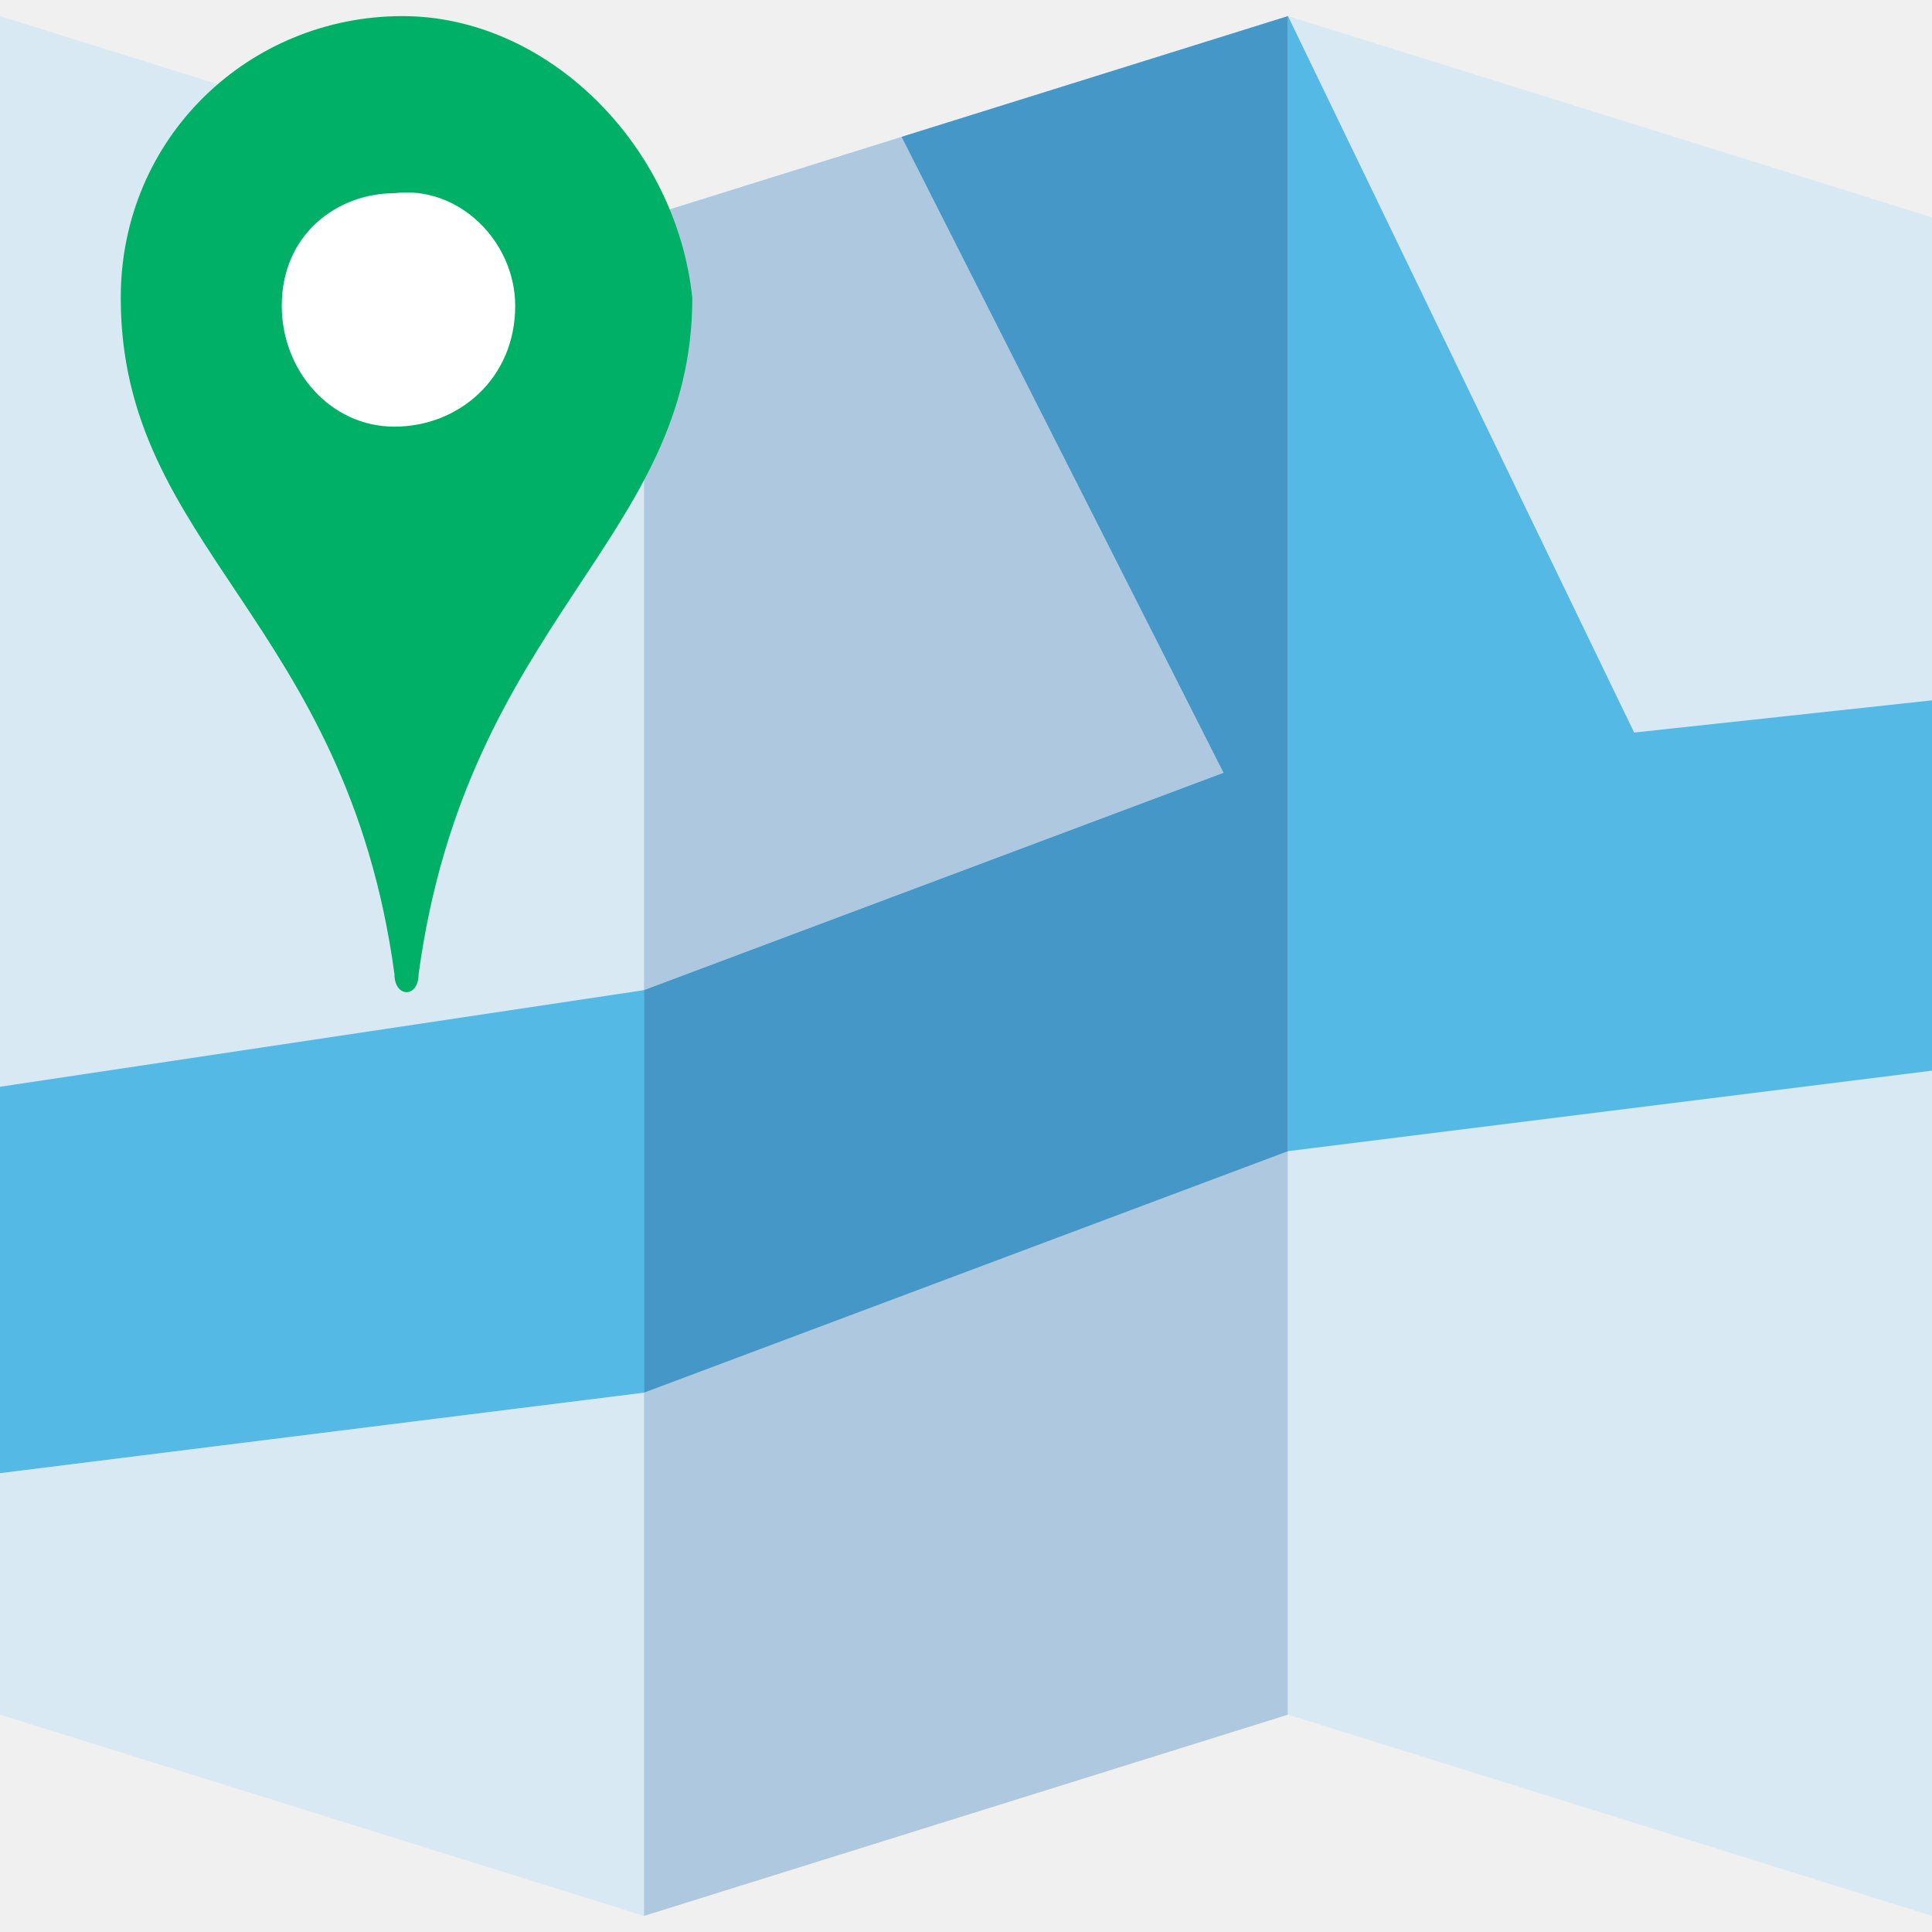
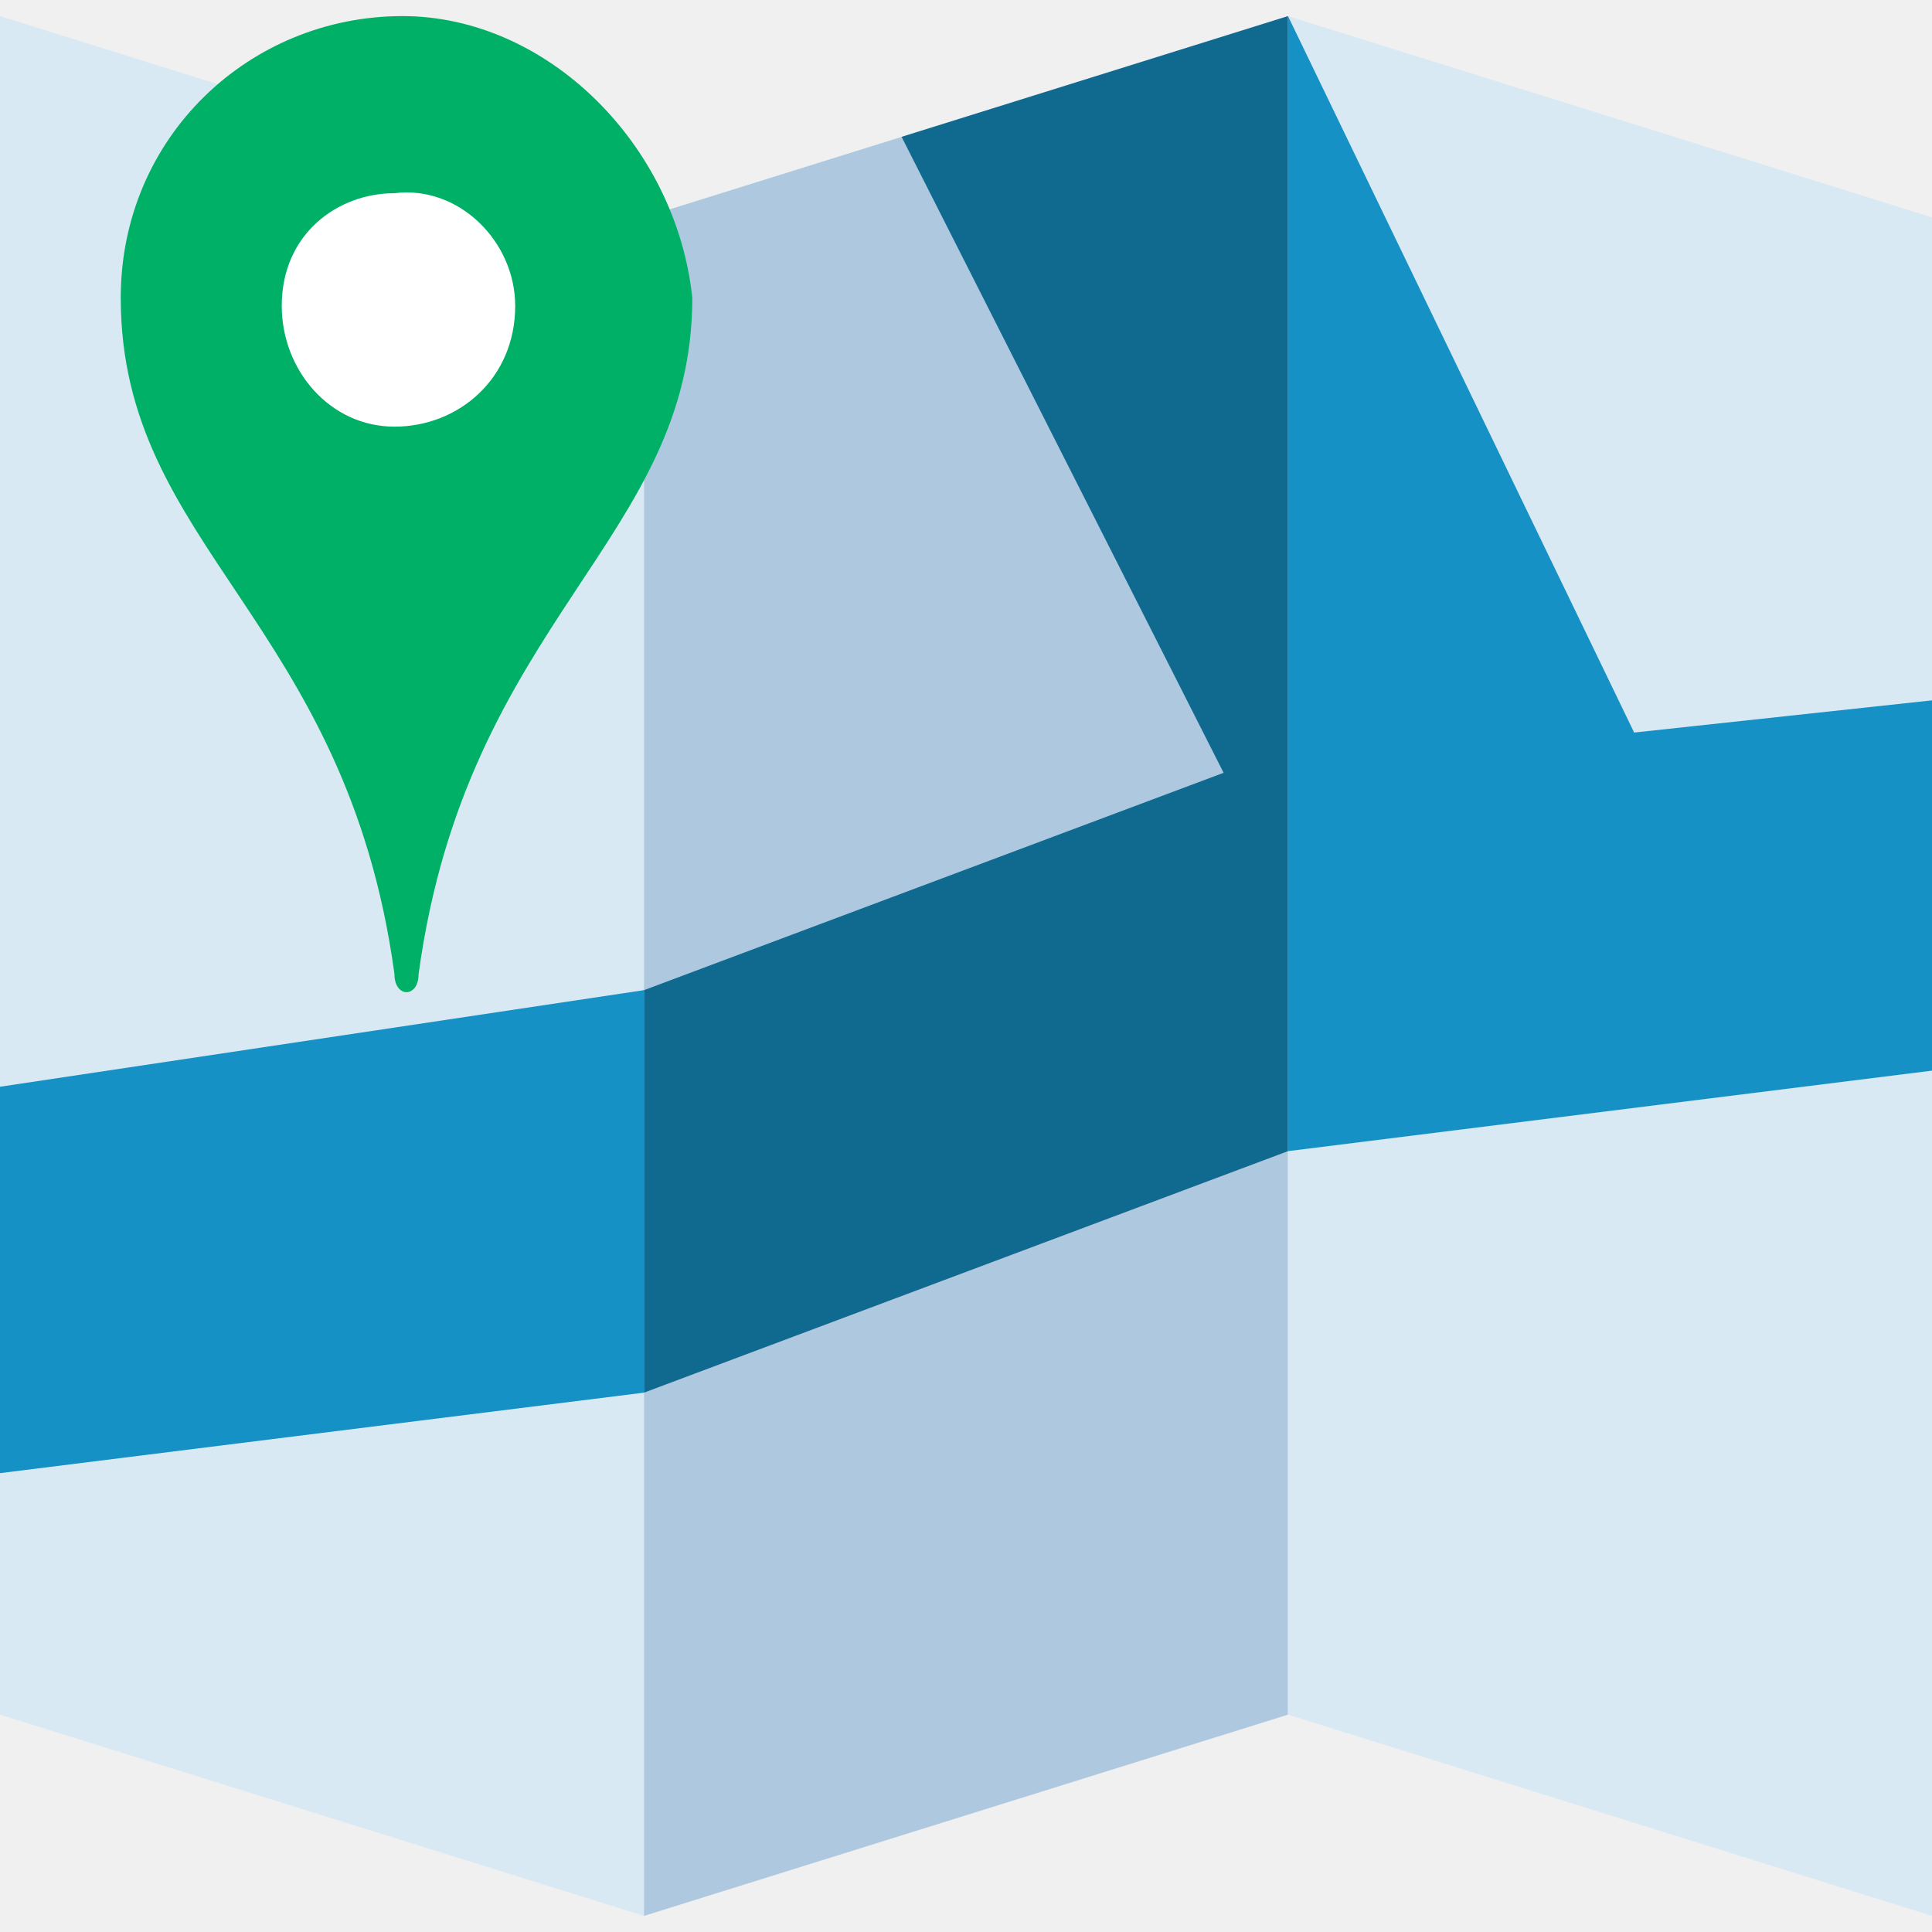
- <svg xmlns="http://www.w3.org/2000/svg" id="webmap" viewBox="-467 269 24 24">
-   <g>
-     <polygon style="fill:#D8E9F4;" points="-459,292.8 -467,290.3 -467,269.2 -459,271.7  " />
-     <polygon style="fill:#AEC8E0;" points="-459,292.8 -451,290.3 -451,269.2 -459,271.7  " />
-     <polygon style="fill:#D8E9F4;" points="-443,292.8 -451,290.3 -451,269.2 -443,271.7  " />
-     <path style="fill:#55B9E5;" d="M-459,281.3l-8,1.2v4.8l8-1V281.3z" />
-     <polygon style="fill:#4497C6;" points="-451,269.2 -455.8,270.7 -451.8,278.6 -459,281.3 -459,286.3 -451,283.3  " />
-     <polygon style="fill:#55B9E5;" points="-446.7,278.1 -451,269.2 -451,269.2 -451,283.3 -443,282.3 -443,277.7  " />
-     <g>
-       <path style="fill:#00B066;" d="M-462,269.2c-1.9,0-3.5,1.5-3.5,3.5c0,3.1,2.8,4,3.4,8.4c0,0.3,0.3,0.3,0.3,0    c0.6-4.4,3.4-5.4,3.4-8.4C-458.6,270.8-460.2,269.2-462,269.2z" />
-       <path style="fill:#FFFFFF;" d="M-460.6,272.8c0,0.9-0.7,1.5-1.5,1.5s-1.4-0.7-1.4-1.5c0-0.9,0.7-1.4,1.4-1.4    C-461.3,271.3-460.6,272-460.6,272.8z" />
+ <svg xmlns="http://www.w3.org/2000/svg" id="webmap" viewBox="-467 269 24 24" version="1.1">
+   <defs id="defs25" />
+   <g id="g20">
+     <polygon style="fill:#D8E9F4;" points="-459,292.8 -467,290.3 -467,269.2 -459,271.7  " id="polygon2" />
+     <polygon style="fill:#AEC8E0;" points="-459,292.8 -451,290.3 -451,269.2 -459,271.7  " id="polygon4" />
+     <polygon style="fill:#D8E9F4;" points="-443,292.8 -451,290.3 -451,269.2 -443,271.7  " id="polygon6" />
+     <path style="fill:#1691c5;fill-opacity:1" d="M-459,281.3l-8,1.2v4.8l8-1V281.3z" id="path8" />
+     <polygon style="fill:#106a90;fill-opacity:1" points="-451,269.2 -455.8,270.7 -451.8,278.6 -459,281.3 -459,286.3 -451,283.3  " id="polygon10" />
+     <polygon style="fill:#1691c5;fill-opacity:1" points="-446.7,278.1 -451,269.2 -451,269.2 -451,283.3 -443,282.3 -443,277.7  " id="polygon12" />
+     <g id="g18">
+       <path style="fill:#00B066;" d="M-462,269.2c-1.9,0-3.5,1.5-3.5,3.5c0,3.1,2.8,4,3.4,8.4c0,0.3,0.3,0.3,0.3,0    c0.6-4.4,3.4-5.4,3.4-8.4C-458.6,270.8-460.2,269.2-462,269.2z" id="path14" />
+       <path style="fill:#FFFFFF;" d="M-460.6,272.8c0,0.9-0.7,1.5-1.5,1.5s-1.4-0.7-1.4-1.5c0-0.9,0.7-1.4,1.4-1.4    C-461.3,271.3-460.6,272-460.6,272.8z" id="path16" />
    </g>
  </g>
</svg>
